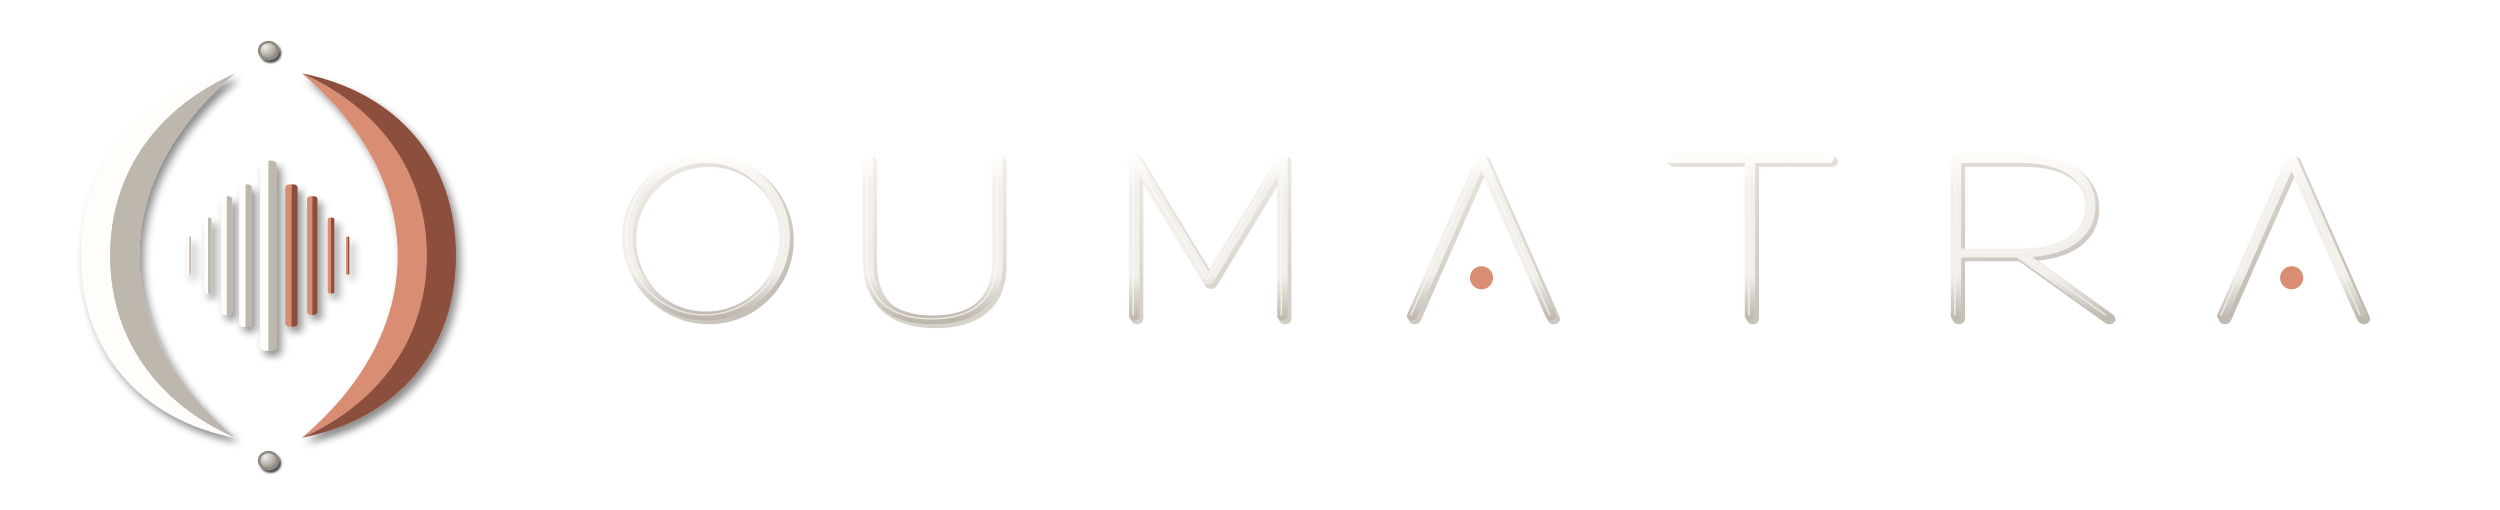
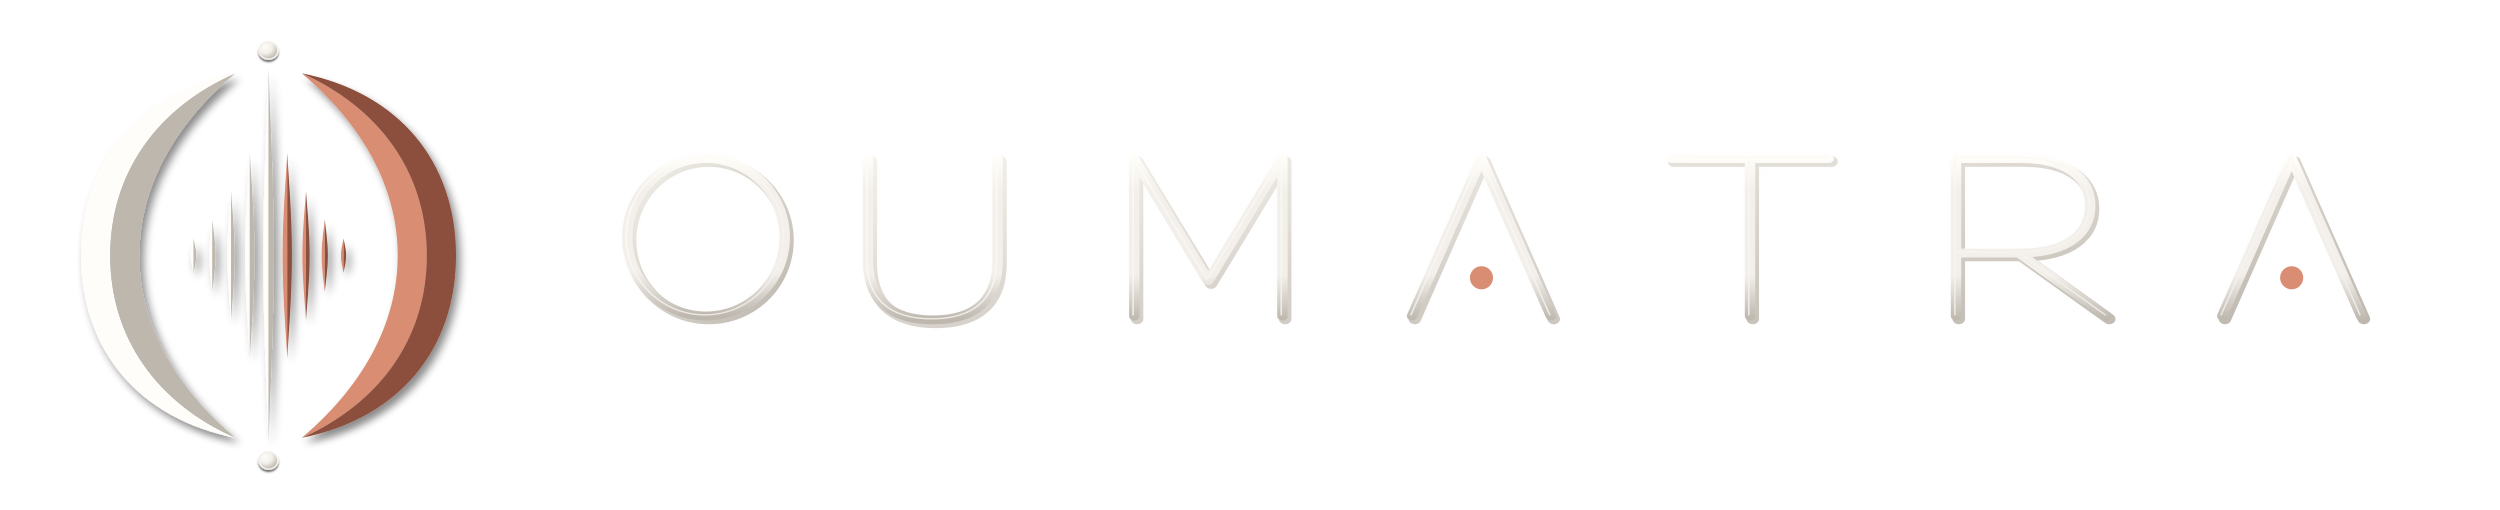
<svg xmlns="http://www.w3.org/2000/svg" viewBox="0 0 1080 220" role="img" aria-labelledby="title">
  <defs>
    <linearGradient id="word-face" x1="0" y1="0" x2="0" y2="1">
      <stop stop-color="#FFFDF9" />
      <stop offset=".2" stop-color="#F3F0EB" />
      <stop offset=".72" stop-color="#F3F0EB" />
      <stop offset="1" stop-color="#BDB7AE" />
    </linearGradient>
    <linearGradient id="word-highlight" x1="0" y1="0" x2="1" y2="1">
      <stop stop-color="#FFFDF9" />
      <stop offset="1" stop-color="#F3F0EB" />
    </linearGradient>
    <linearGradient id="word-shadow" x1="0" y1="0" x2="1" y2="1">
      <stop stop-color="#F3F0EB" />
      <stop offset="1" stop-color="#BDB7AE" />
    </linearGradient>
    <filter id="raised" x="-30%" y="-30%" width="170%" height="180%">
      <feDropShadow dx="2" dy="3" stdDeviation="2" flood-color="#000000" flood-opacity=".46" />
    </filter>
    <filter id="word-depth" x="-8%" y="-20%" width="116%" height="150%">
      <feGaussianBlur in="SourceAlpha" stdDeviation="2" result="glowAlpha" />
      <feFlood flood-color="#F3F0EB" flood-opacity=".14" />
      <feComposite in2="glowAlpha" operator="in" result="glow" />
      <feDropShadow dx="1.6" dy="2.4" stdDeviation="1.1" flood-color="#061C22" flood-opacity=".38" />
      <feMerge>
        <feMergeNode in="glow" />
        <feMergeNode in="SourceGraphic" />
      </feMerge>
    </filter>
    <filter id="dot-inset" x="-80%" y="-80%" width="260%" height="260%">
-       <feDropShadow dx="-.7" dy="-.8" stdDeviation=".45" flood-color="#FFFDF9" flood-opacity=".28" />
-       <feDropShadow dx="1" dy="1.4" stdDeviation=".7" flood-color="#000000" flood-opacity=".72" />
+       <feDropShadow dx="0" dy="1.2" stdDeviation=".65" flood-color="#000000" flood-opacity=".55" />
    </filter>
-     <radialGradient id="dot-face" cx="36%" cy="32%" r="70%" fx="32%" fy="28%">
-       <stop stop-color="#F3F0EB" />
-       <stop offset=".58" stop-color="#BDB7AE" />
-       <stop offset="1" stop-color="#8E8982" />
+     <radialGradient id="dot-face" cx="34%" cy="30%" r="72%" fx="30%" fy="26%">
+       <stop stop-color="#FFFDF9" />
+       <stop offset=".52" stop-color="#F3F0EB" />
+       <stop offset="1" stop-color="#BDB7AE" />
    </radialGradient>
-     <symbol id="left-wave-bar" viewBox="0 0 8 100">
-       <path d="M4 0H2.5C1.1 0 0 1.1 0 2.5v95C0 98.9 1.1 100 2.5 100H4Z" fill="#FFFDF9" />
-       <path d="M4 0h1.5C6.9 0 8 1.1 8 2.5v95C8 98.9 6.9 100 5.5 100H4Z" fill="#BDB7AE" />
+     <symbol id="left-wave-bar" viewBox="0 0 8 100" preserveAspectRatio="none">
+       <path d="M4 0C3.2 10 0 29 0 50s3.2 40 4 50Z" fill="#FFFDF9" />
+       <path d="M4 0c.8 10 4 29 4 50s-3.2 40-4 50Z" fill="#BDB7AE" />
    </symbol>
-     <symbol id="right-wave-bar" viewBox="0 0 8 100">
-       <path d="M4 0H2.5C1.1 0 0 1.1 0 2.5v95C0 98.9 1.1 100 2.5 100H4Z" fill="#D98D73" />
-       <path d="M4 0h1.5C6.9 0 8 1.1 8 2.5v95C8 98.9 6.9 100 5.5 100H4Z" fill="#8C4F3E" />
+     <symbol id="right-wave-bar" viewBox="0 0 8 100" preserveAspectRatio="none">
+       <path d="M4 0C3.2 10 0 29 0 50s3.2 40 4 50Z" fill="#D98D73" />
+       <path d="M4 0c.8 10 4 29 4 50s-3.2 40-4 50Z" fill="#8C4F3E" />
    </symbol>
  </defs>
  <g transform="translate(8 12) scale(.9 .82)">
    <g filter="url(#raised)">
      <path d="M104 24C58 34 30 70 30 120C30 170 58 206 104 216C67 198 44 164 44 120C44 76 67 42 104 24Z" fill="#FFFDF9" />
      <path d="M104 24C67 42 44 76 44 120C44 164 67 198 104 216C76 190 58 157 58 120C58 83 76 50 104 24Z" fill="#BDB7AE" />
      <path d="M136 24C164 50 182 83 182 120C182 157 164 190 136 216C173 198 196 164 196 120C196 76 173 42 136 24Z" fill="#D98D73" />
      <path d="M136 24C173 42 196 76 196 120C196 164 173 198 136 216C182 206 210 170 210 120C210 70 182 34 136 24Z" fill="#8C4F3E" />
-       <use href="#left-wave-bar" x="80.5" y="110" width="3" height="20" />
-       <use href="#left-wave-bar" x="89" y="100" width="4" height="40" />
-       <use href="#left-wave-bar" x="97.5" y="85" width="5" height="70" />
-       <use href="#left-wave-bar" x="106" y="65" width="6" height="110" />
-       <use href="#left-wave-bar" x="116" y="28" width="8" height="184" />
-       <use href="#right-wave-bar" x="128" y="65" width="6" height="110" />
-       <use href="#right-wave-bar" x="138.5" y="85" width="5" height="70" />
-       <use href="#right-wave-bar" x="148" y="100" width="4" height="40" />
-       <use href="#right-wave-bar" x="156.5" y="110" width="3" height="20" />
+       <use href="#left-wave-bar" x="82.75" y="111" width="2.5" height="18" />
+       <use href="#left-wave-bar" x="91.5" y="101" width="3" height="38" />
+       <use href="#left-wave-bar" x="100.25" y="86" width="3.5" height="68" />
+       <use href="#left-wave-bar" x="108.75" y="66" width="4.5" height="108" />
+       <use href="#left-wave-bar" x="117.5" y="21" width="5" height="198" />
+       <use href="#right-wave-bar" x="126.75" y="66" width="4.5" height="108" />
+       <use href="#right-wave-bar" x="136.25" y="86" width="3.5" height="68" />
+       <use href="#right-wave-bar" x="145.5" y="101" width="3" height="38" />
+       <use href="#right-wave-bar" x="154.75" y="111" width="2.5" height="18" />
    </g>
-     <circle cx="120" cy="12" r="4.5" fill="url(#dot-face)" stroke="#8E8982" stroke-width="1.25" filter="url(#dot-inset)" />
-     <circle cx="120" cy="228" r="4.5" fill="url(#dot-face)" stroke="#8E8982" stroke-width="1.25" filter="url(#dot-inset)" />
+     <circle cx="120" cy="12" r="4.5" fill="url(#dot-face)" stroke="#F3F0EB" stroke-width=".8" filter="url(#dot-inset)" />
+     <circle cx="120" cy="228" r="4.5" fill="url(#dot-face)" stroke="#F3F0EB" stroke-width=".8" filter="url(#dot-inset)" />
  </g>
  <g filter="url(#word-depth)">
    <g transform="translate(270 43) scale(1 .85) translate(1.2 1.5)" fill="none" stroke="url(#word-shadow)" stroke-width="5.4" stroke-linecap="round" stroke-linejoin="round">
      <ellipse cx="35" cy="70" rx="34" ry="40" />
      <path d="M105 30v52c0 20 10 30 28 30s28-10 28-30V30M220 110V30l32 62 32-62v80M340 110l30-80 30 80M452 30h68m-34 0v80M575 110V30h28c20 0 30 10 30 24s-10 24-30 24h-28m27 0 38 32M690 110l30-80 30 80" />
    </g>
    <g transform="translate(270 43) scale(1 .85)" fill="none" stroke="url(#word-face)" stroke-width="4.5" stroke-linecap="round" stroke-linejoin="round">
      <ellipse cx="35" cy="70" rx="34" ry="40" />
      <path d="M105 30v52c0 20 10 30 28 30s28-10 28-30V30M220 110V30l32 62 32-62v80M340 110l30-80 30 80M452 30h68m-34 0v80M575 110V30h28c20 0 30 10 30 24s-10 24-30 24h-28m27 0 38 32M690 110l30-80 30 80" />
    </g>
    <g transform="translate(270 43) scale(1 .85) translate(-.5 -.55)" fill="none" stroke="url(#word-highlight)" stroke-opacity=".8" stroke-width=".7" stroke-linecap="round" stroke-linejoin="round">
      <ellipse cx="35" cy="70" rx="34" ry="40" />
      <path d="M105 30v52c0 20 10 30 28 30s28-10 28-30V30M220 110V30l32 62 32-62v80M340 110l30-80 30 80M452 30h68m-34 0v80M575 110V30h28c20 0 30 10 30 24s-10 24-30 24h-28m27 0 38 32M690 110l30-80 30 80" />
    </g>
    <g fill="#D98D73">
      <circle cx="640" cy="120" r="5" />
      <circle cx="990" cy="120" r="5" />
    </g>
  </g>
</svg>
